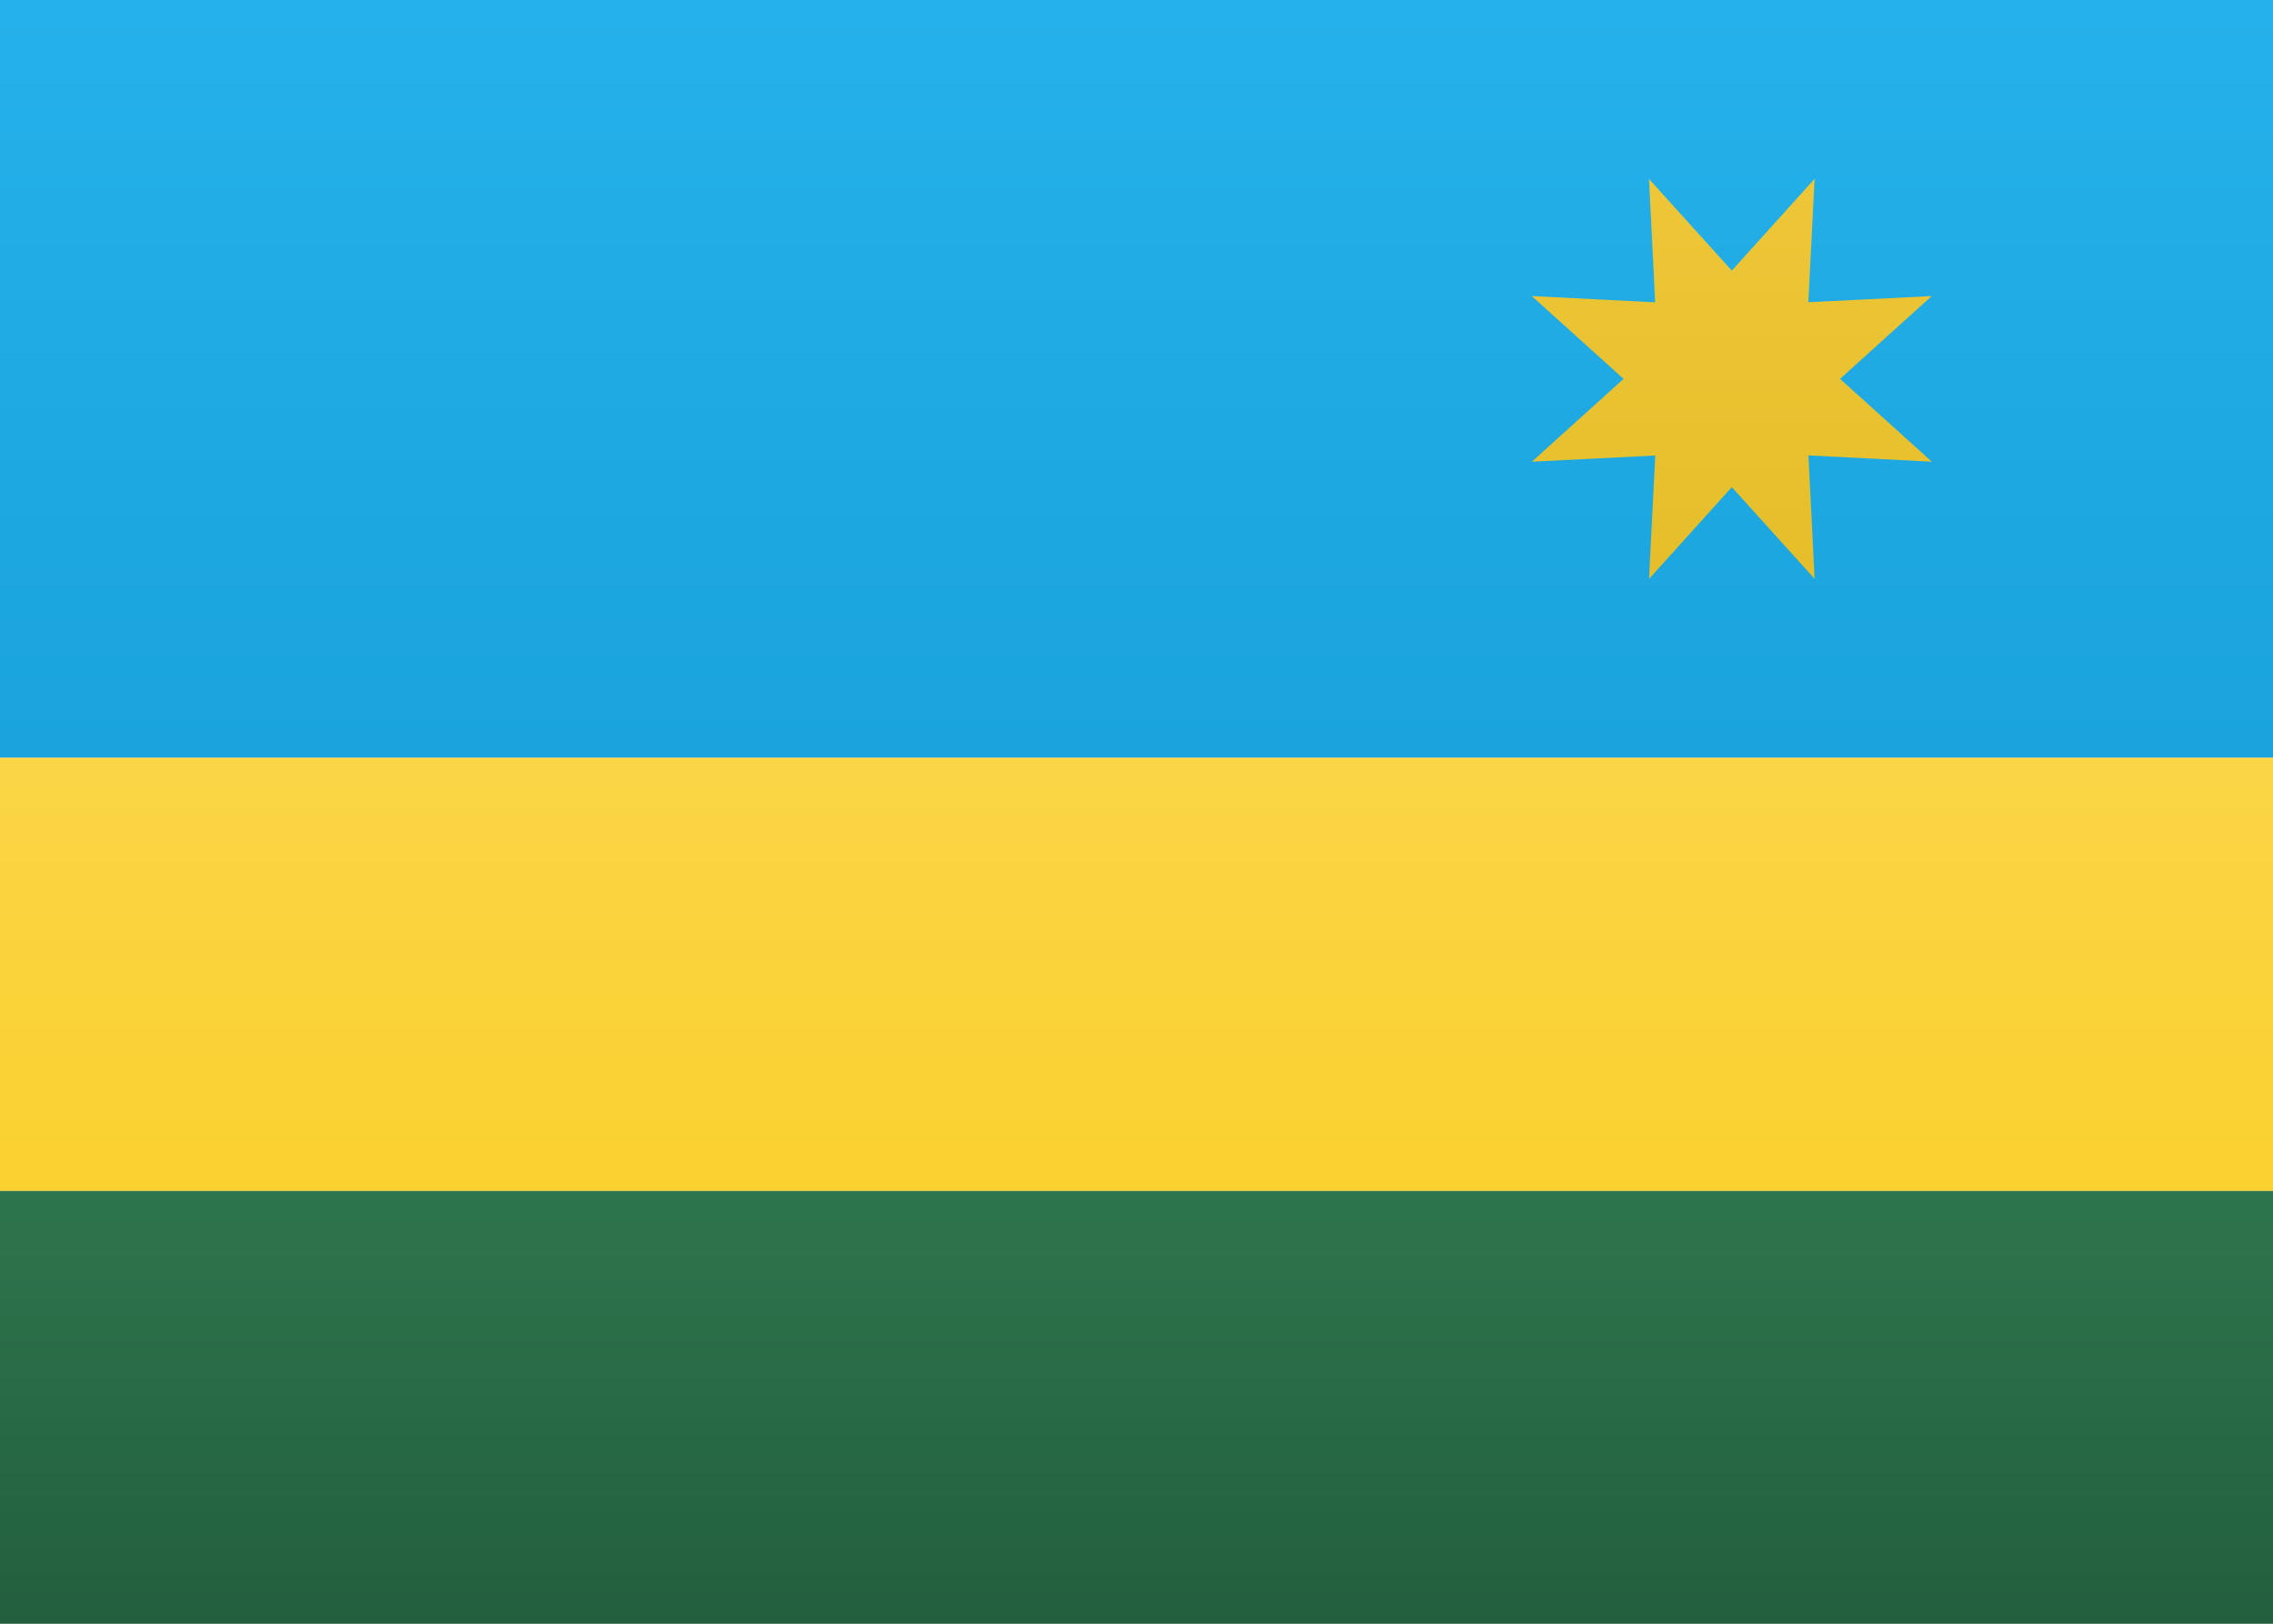
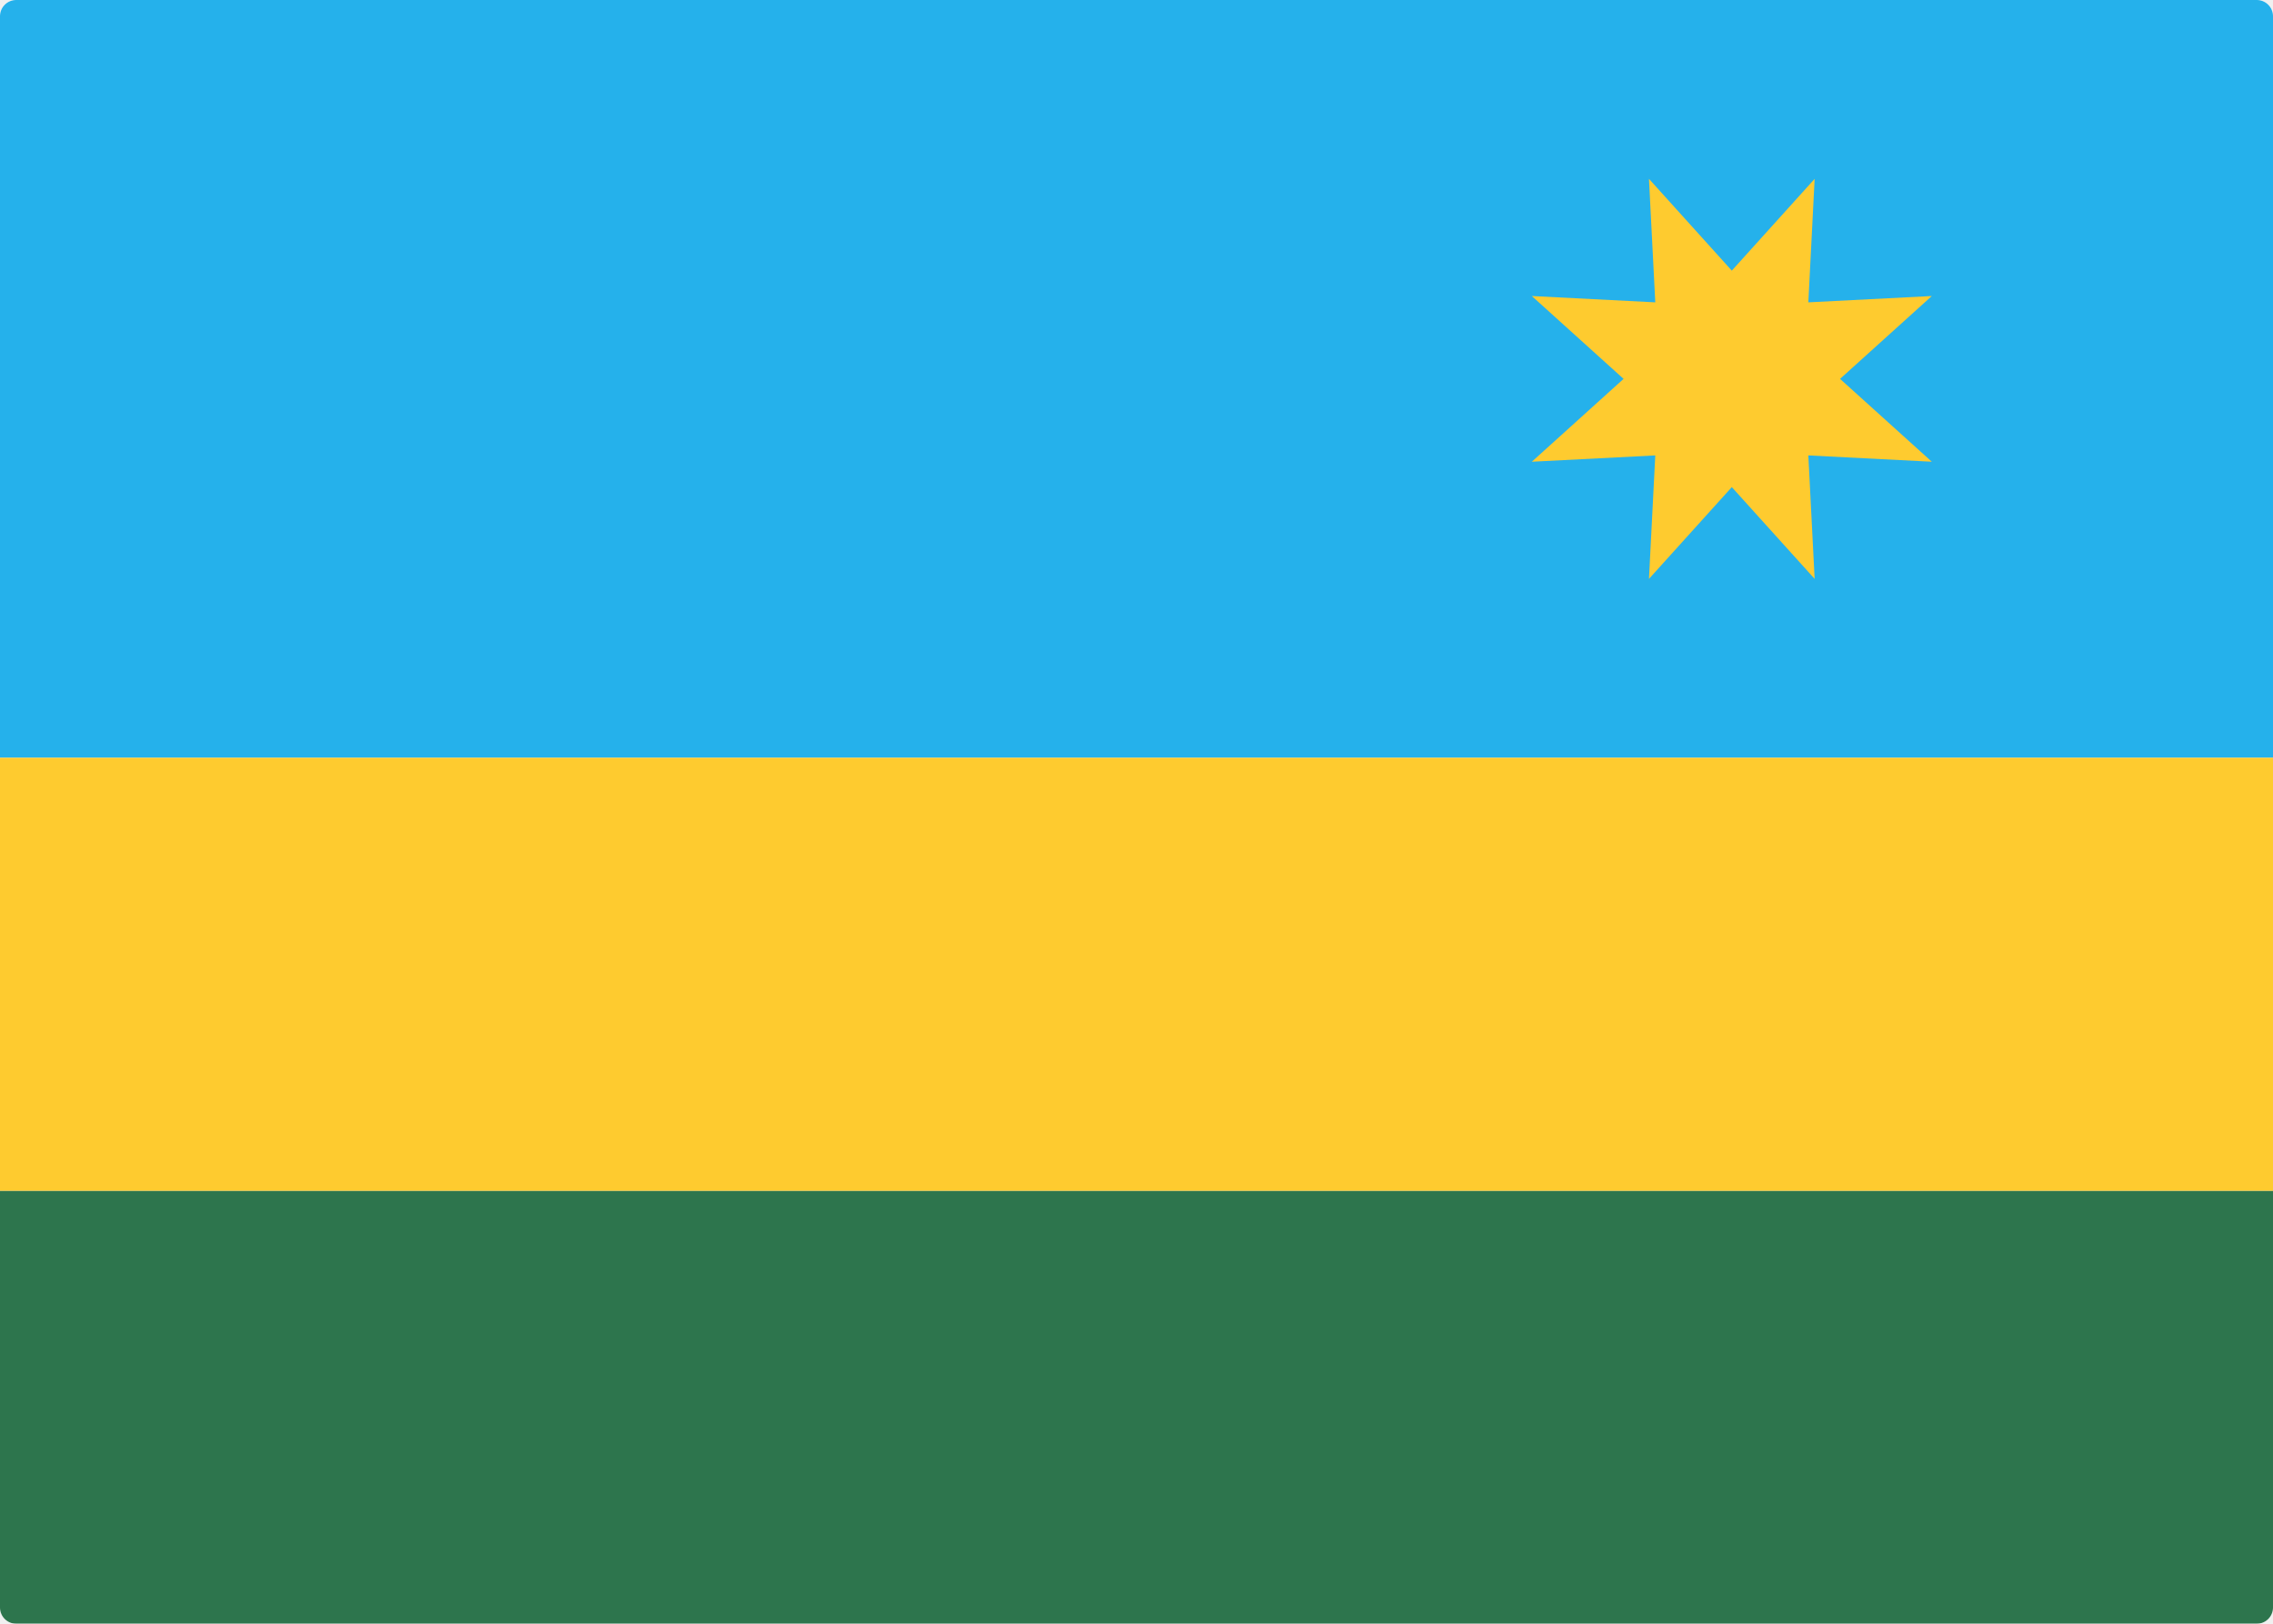
- <svg xmlns="http://www.w3.org/2000/svg" width="21" height="15" viewBox="0 0 21 15">
+ <svg xmlns="http://www.w3.org/2000/svg" xmlns:xlink="http://www.w3.org/1999/xlink" width="280" height="200" viewBox="0 0 280 200">
  <defs>
-     <linearGradient x1="50%" y1="0%" x2="50%" y2="100%" id="a">
-       <stop stop-color="#FFF" offset="0%" />
-       <stop stop-color="#F0F0F0" offset="100%" />
-     </linearGradient>
-     <linearGradient x1="50%" y1="0%" x2="50%" y2="100%" id="b">
-       <stop stop-color="#2D754D" offset="0%" />
-       <stop stop-color="#235F3E" offset="100%" />
-     </linearGradient>
-     <linearGradient x1="50%" y1="0%" x2="50%" y2="100%" id="c">
-       <stop stop-color="#25B1EB" offset="0%" />
-       <stop stop-color="#1AA3DC" offset="100%" />
-     </linearGradient>
-     <linearGradient x1="50%" y1="0%" x2="50%" y2="100%" id="d">
-       <stop stop-color="#FAD546" offset="0%" />
-       <stop stop-color="#FAD12F" offset="100%" />
-     </linearGradient>
-     <linearGradient x1="50%" y1="0%" x2="50%" y2="100%" id="e">
-       <stop stop-color="#EDC738" offset="0%" />
-       <stop stop-color="#E5BE2A" offset="100%" />
-     </linearGradient>
+     <rect id="a" width="280" height="200" rx="2" />
+     <path id="d" d="M0 146.667h280V200H0z" />
+     <filter x="-.5%" y="-2.8%" width="101.1%" height="105.6%" filterUnits="objectBoundingBox" id="c">
+       <feMorphology radius=".5" operator="dilate" in="SourceAlpha" result="shadowSpreadOuter1" />
+       <feOffset in="shadowSpreadOuter1" result="shadowOffsetOuter1" />
+       <feColorMatrix values="0 0 0 0 0 0 0 0 0 0 0 0 0 0 0 0 0 0 0.06 0" in="shadowOffsetOuter1" />
+     </filter>
  </defs>
  <g fill="none" fill-rule="evenodd">
-     <path fill="url(#a)" d="M0 0h21v15H0z" />
-     <path fill="url(#b)" d="M0 11h21v4H0z" />
-     <path fill="url(#c)" d="M0 0h21v7H0z" />
-     <path fill="url(#d)" d="M0 7h21v4H0z" />
-     <path fill="url(#e)" d="M16 4.5l-.765.848.058-1.14-1.14.057L15 3.5l-.848-.765 1.14.058-.057-1.14L16 2.5l.765-.848-.058 1.14 1.14-.057L17 3.5l.848.765-1.14-.058.057 1.14z" />
+     <mask id="b" fill="#fff">
+       <use xlink:href="#a" />
+     </mask>
+     <use fill="#FFF" xlink:href="#a" />
+     <g mask="url(#b)">
+       <use fill="#000" filter="url(#c)" xlink:href="#d" />
+       <use fill="#2D754D" xlink:href="#d" />
+     </g>
+     <path fill="#25B1EB" mask="url(#b)" d="M0 0h280v93.333H0z" />
+     <path fill="#FECB2F" mask="url(#b)" d="M0 93.333h280v53.333H0zM213.333 60l-10.205 11.303.777-15.208-15.208.777L200 46.667l-11.303-10.205 15.208.777-.777-15.21 10.205 11.304 10.205-11.303-.777 15.209 15.21-.777-11.304 10.205 11.303 10.205-15.209-.777.777 15.208z" />
  </g>
</svg>
